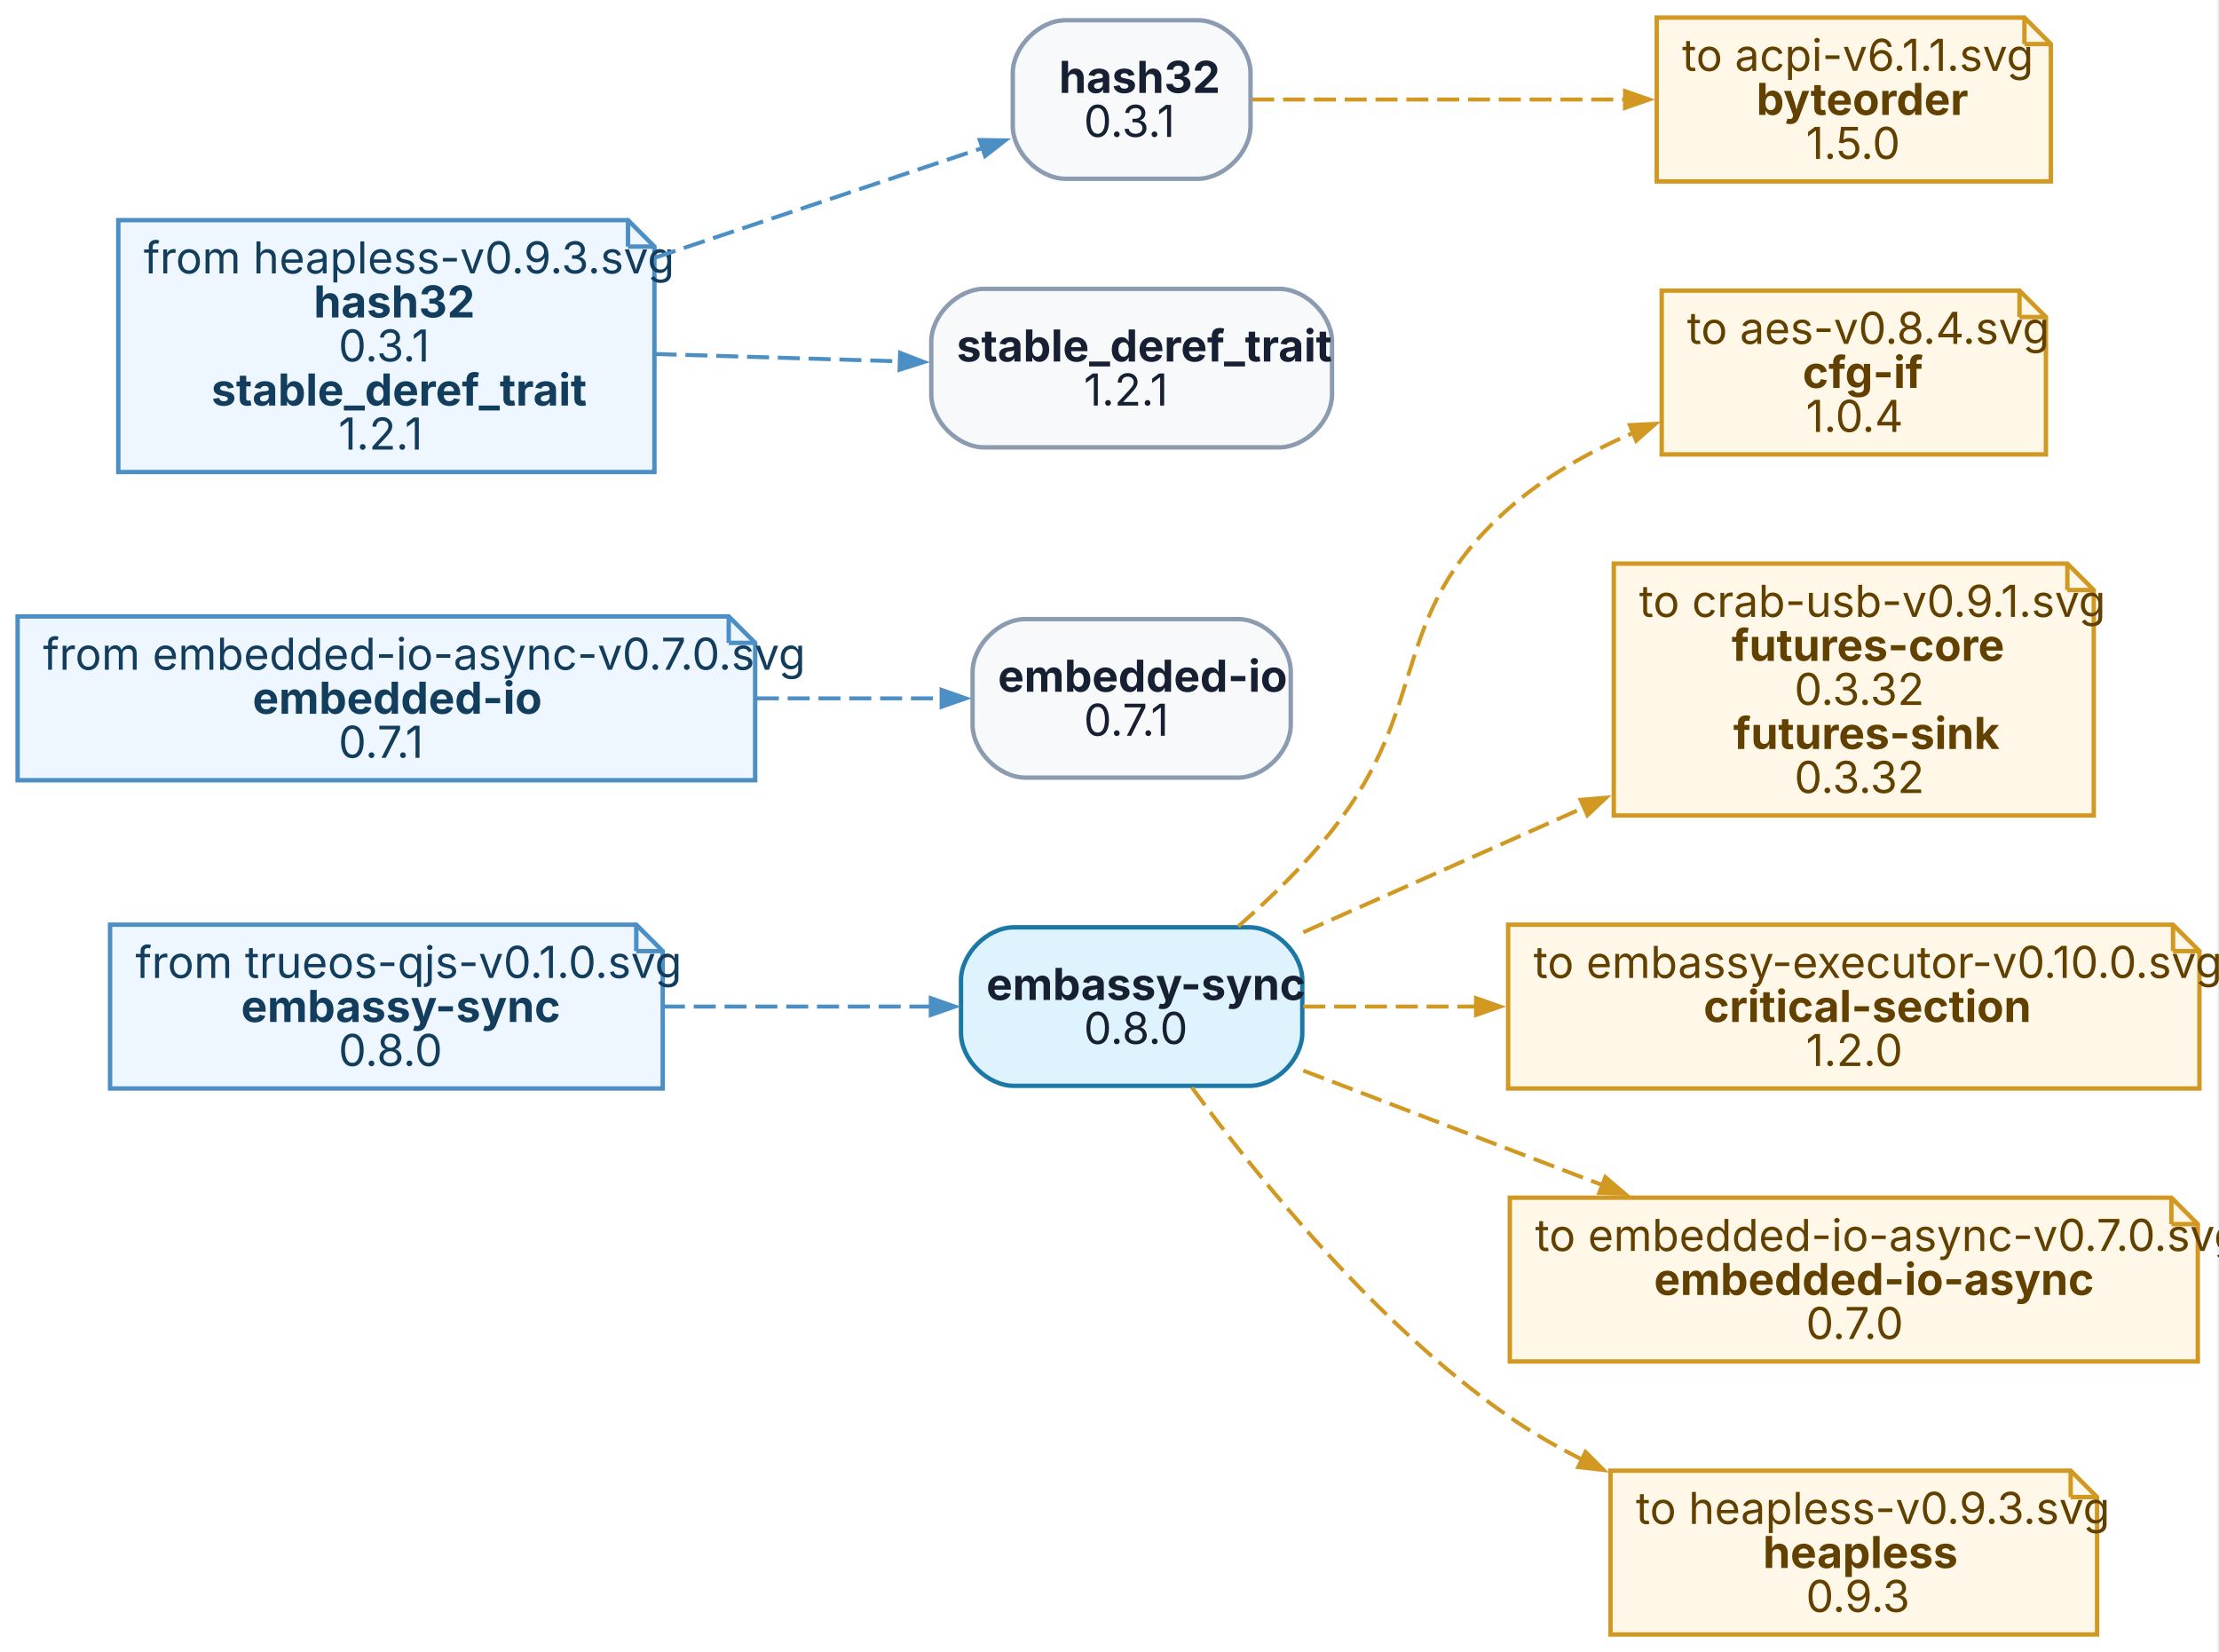
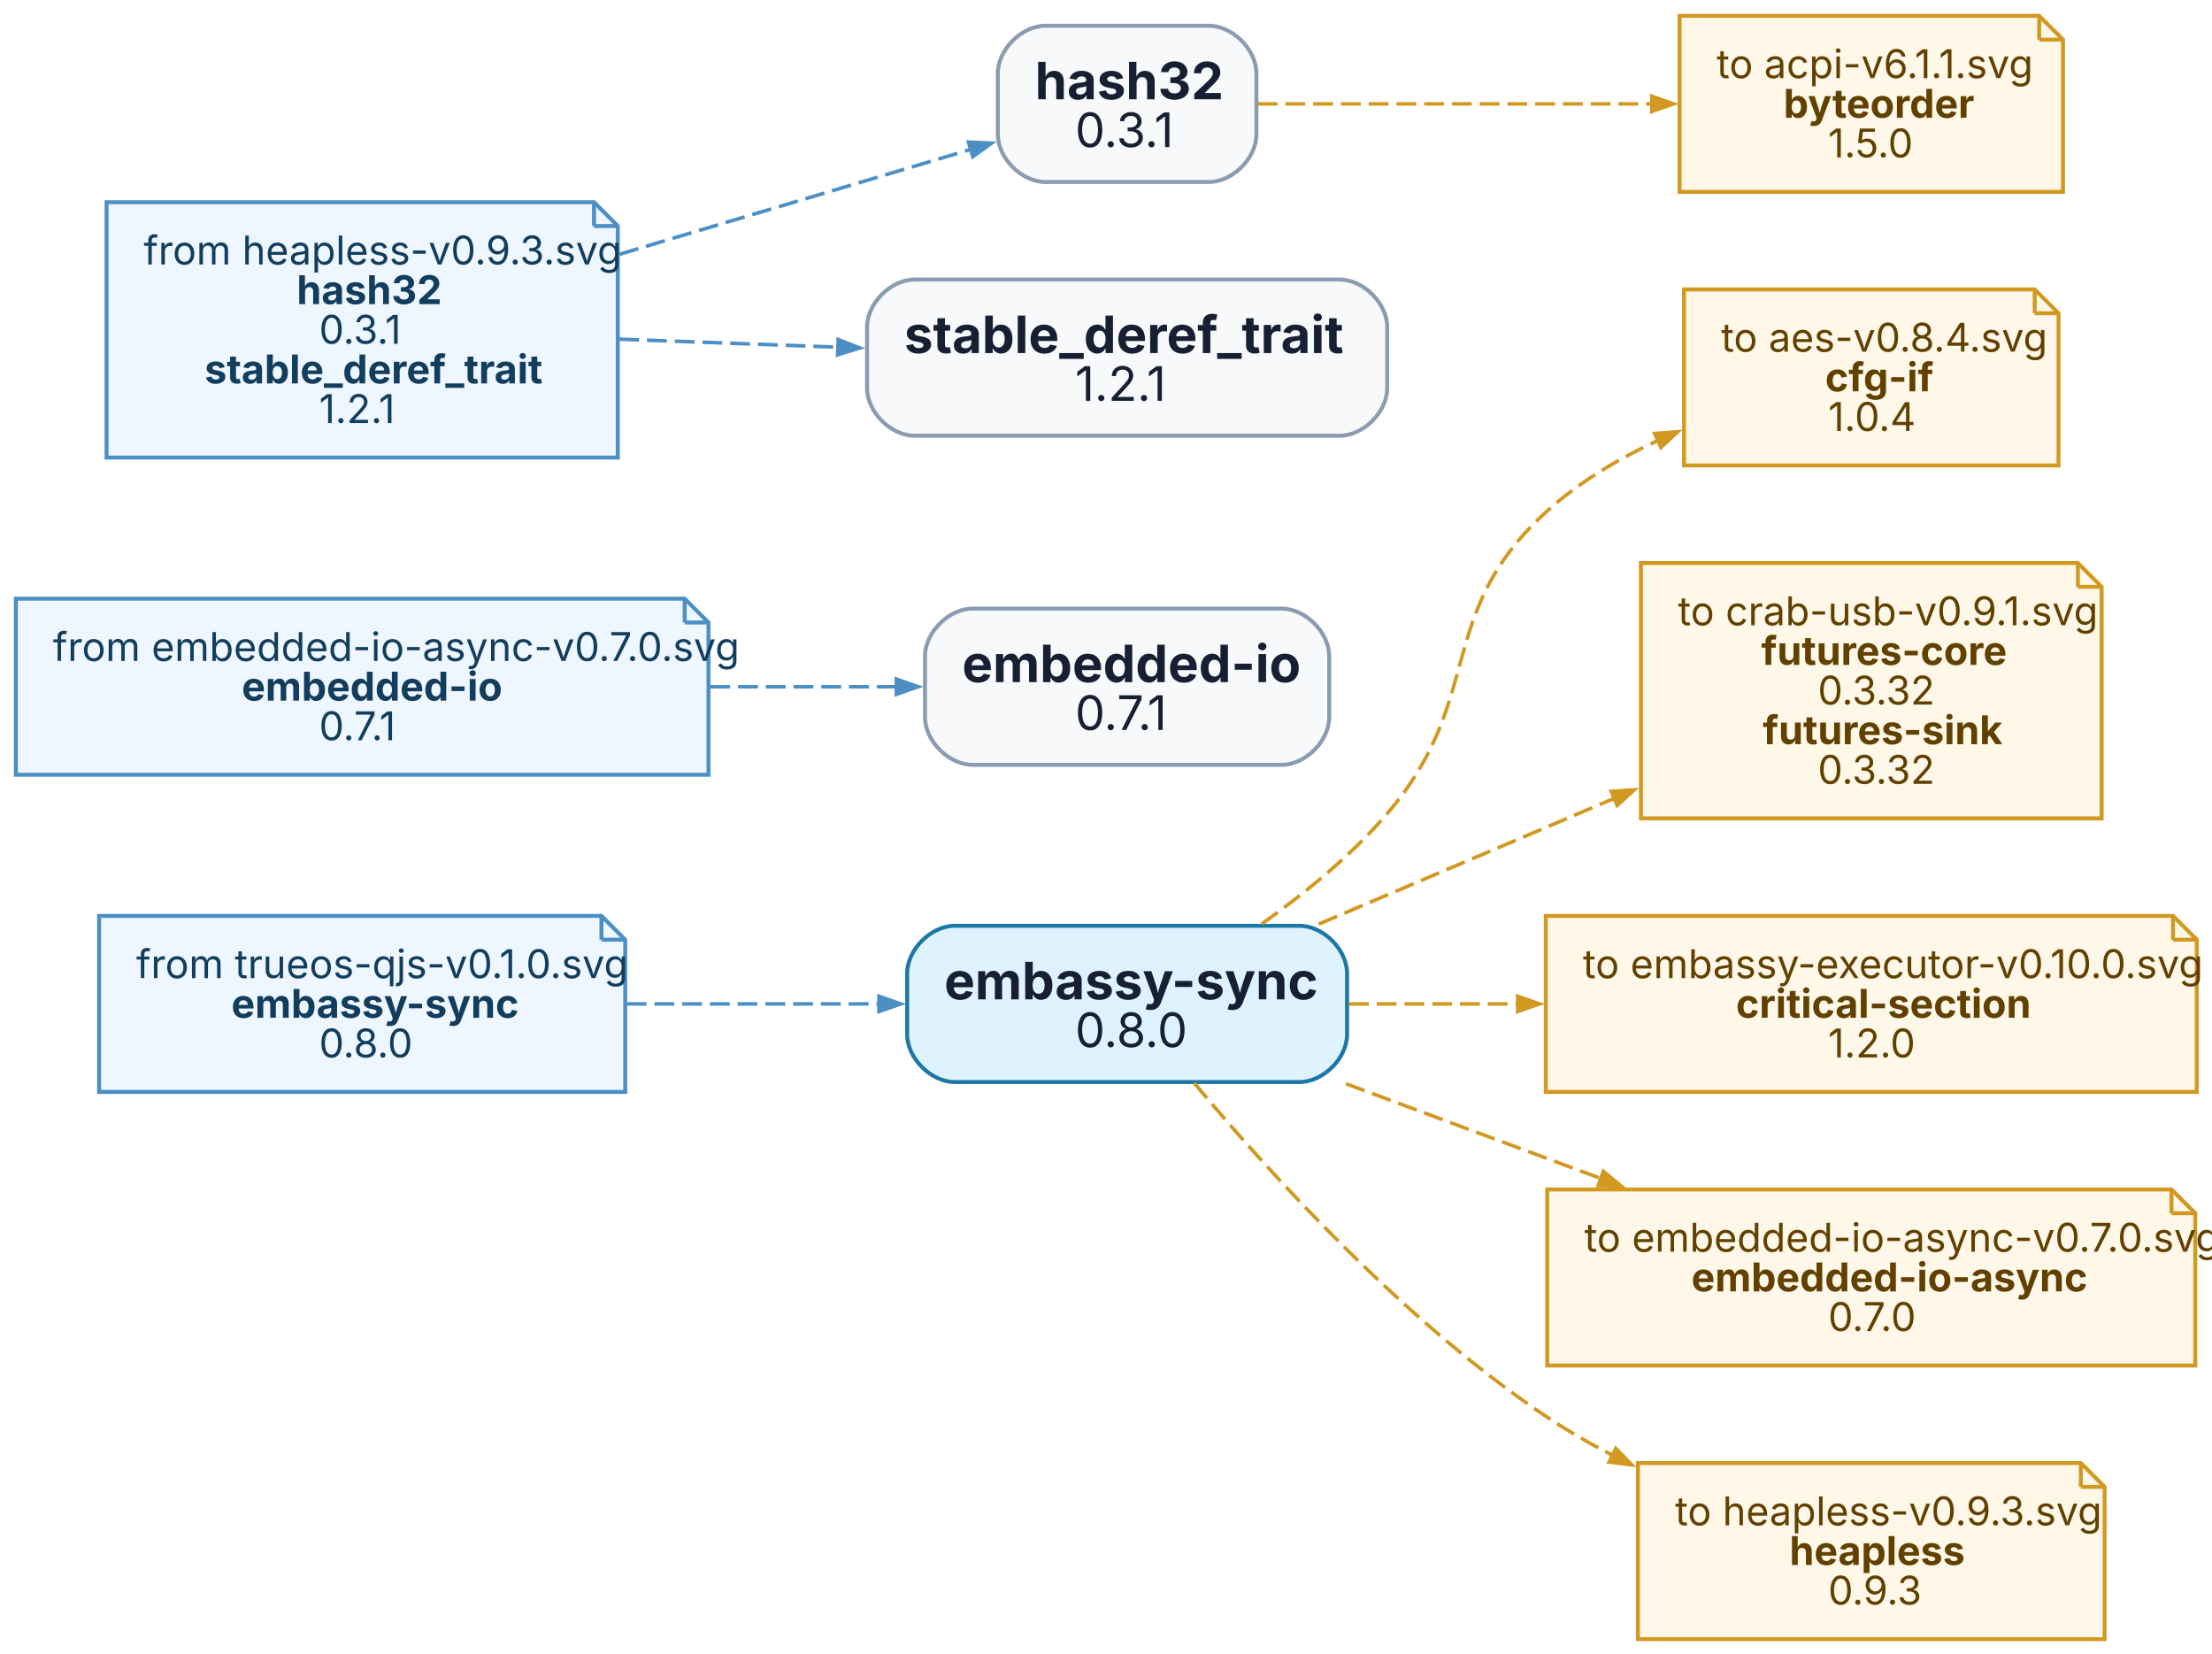
- <svg xmlns="http://www.w3.org/2000/svg" width="504pt" height="375pt" viewBox="0.00 0.00 504.00 375.00">
-   <g id="graph0" class="graph" transform="scale(1 1) rotate(0) translate(4 371.2)">
-     <polygon fill="white" stroke="none" points="-4,4 -4,-371.2 499.56,-371.2 499.56,4 -4,4" />
+ <svg xmlns="http://www.w3.org/2000/svg" width="558pt" height="417pt" viewBox="0.00 0.00 558.00 417.00">
+   <g id="graph0" class="graph" transform="scale(1 1) rotate(0) translate(4 413.4)">
+     <polygon fill="white" stroke="none" points="-4,4 -4,-413.4 554.16,-413.4 554.16,4 -4,4" />
    <g id="node1" class="node">
-       <path fill="#dff3ff" stroke="#1b78a6" d="M279.79,-160.6C279.79,-160.6 226.27,-160.6 226.27,-160.6 220.27,-160.6 214.27,-154.6 214.27,-148.6 214.27,-148.6 214.27,-136.6 214.27,-136.6 214.27,-130.6 220.27,-124.6 226.27,-124.6 226.27,-124.6 279.79,-124.6 279.79,-124.6 285.79,-124.6 291.79,-130.6 291.79,-136.6 291.79,-136.6 291.79,-148.6 291.79,-148.6 291.79,-154.6 285.79,-160.6 279.79,-160.6" />
-       <text xml:space="preserve" text-anchor="start" x="220.03" y="-144.1" font-family="Inter,Arial" font-weight="bold" font-size="10.00" fill="#172033">embassy-sync</text>
-       <text xml:space="preserve" text-anchor="start" x="242.16" y="-134.1" font-family="Inter,Arial" font-size="10.00" fill="#172033">0.8.0</text>
+       <path fill="#dff3ff" stroke="#1b78a6" d="M323.81,-179.9C323.81,-179.9 236.84,-179.9 236.84,-179.9 230.84,-179.9 224.84,-173.9 224.84,-167.9 224.84,-167.9 224.84,-152.5 224.84,-152.5 224.84,-146.5 230.84,-140.5 236.84,-140.5 236.84,-140.5 323.81,-140.5 323.81,-140.5 329.81,-140.5 335.81,-146.5 335.81,-152.5 335.81,-152.5 335.81,-167.9 335.81,-167.9 335.81,-173.9 329.81,-179.9 323.81,-179.9" />
+       <text xml:space="preserve" text-anchor="start" x="234.2" y="-161.35" font-family="Inter,Arial" font-weight="bold" font-size="13.00" fill="#172033">embassy-sync</text>
+       <text xml:space="preserve" text-anchor="start" x="267.2" y="-149.3" font-family="Inter,Arial" font-size="12.00" fill="#172033">0.8.0</text>
    </g>
    <g id="node6" class="node">
-       <polygon fill="#fff8e8" stroke="#d19922" points="454.69,-305.2 373.42,-305.2 373.42,-268 460.69,-268 460.69,-299.2 454.69,-305.2" />
-       <polyline fill="none" stroke="#d19922" points="454.69,-305.2 454.69,-299.2" />
-       <polyline fill="none" stroke="#d19922" points="460.69,-299.2 454.69,-299.2" />
-       <text xml:space="preserve" text-anchor="start" x="379.18" y="-293.1" font-family="Inter,Arial" font-size="10.00" fill="#614000">to aes-v0.8.4.svg</text>
-       <text xml:space="preserve" text-anchor="start" x="405.43" y="-283.1" font-family="Inter,Arial" font-weight="bold" font-size="10.00" fill="#614000">cfg-if</text>
-       <text xml:space="preserve" text-anchor="start" x="406.18" y="-273.1" font-family="Inter,Arial" font-size="10.00" fill="#614000">1.0.4</text>
+       <polygon fill="#fff8e8" stroke="#d19922" points="509.28,-340.4 420.81,-340.4 420.81,-296 515.28,-296 515.28,-334.4 509.28,-340.4" />
+       <polyline fill="none" stroke="#d19922" points="509.28,-340.4 509.28,-334.4" />
+       <polyline fill="none" stroke="#d19922" points="515.28,-334.4 509.28,-334.4" />
+       <text xml:space="preserve" text-anchor="start" x="430.17" y="-324.7" font-family="Inter,Arial" font-size="10.00" fill="#614000">to aes-v0.8.4.svg</text>
+       <text xml:space="preserve" text-anchor="start" x="456.42" y="-314.7" font-family="Inter,Arial" font-weight="bold" font-size="10.00" fill="#614000">cfg-if</text>
+       <text xml:space="preserve" text-anchor="start" x="457.17" y="-304.7" font-family="Inter,Arial" font-size="10.00" fill="#614000">1.0.4</text>
    </g>
    <g id="edge2" class="edge">
-       <path fill="none" stroke="#d19922" stroke-width="0.9" stroke-dasharray="5,2" d="M277.2,-160.78C284.54,-167.2 292.35,-174.78 298.54,-182.6 321.51,-211.6 310.85,-231.07 338.54,-255.6 346.71,-262.84 356.79,-268.51 366.95,-272.9" />
-       <polygon fill="#d19922" stroke="#d19922" stroke-width="0.9" points="366.18,-274.66 372,-274.95 367.63,-271.1 366.18,-274.66" />
+       <path fill="none" stroke="#d19922" stroke-width="0.9" stroke-dasharray="5,2" d="M314.27,-180.36C325.24,-188.13 336.94,-197.69 345.94,-208.2 370.77,-237.19 357.79,-258.42 385.94,-284.2 394.13,-291.7 404.21,-297.68 414.45,-302.41" />
+       <polygon fill="#d19922" stroke="#d19922" stroke-width="0.9" points="413.42,-304.06 419.23,-304.5 414.97,-300.53 413.42,-304.06" />
    </g>
    <g id="node7" class="node">
-       <polygon fill="#fff8e8" stroke="#d19922" points="465.56,-243.2 362.54,-243.2 362.54,-186 471.56,-186 471.56,-237.2 465.56,-243.2" />
-       <polyline fill="none" stroke="#d19922" points="465.56,-243.2 465.56,-237.2" />
-       <polyline fill="none" stroke="#d19922" points="471.56,-237.2 465.56,-237.2" />
-       <text xml:space="preserve" text-anchor="start" x="368.3" y="-231.1" font-family="Inter,Arial" font-size="10.00" fill="#614000">to crab-usb-v0.9.1.svg</text>
-       <text xml:space="preserve" text-anchor="start" x="389.3" y="-221.1" font-family="Inter,Arial" font-weight="bold" font-size="10.00" fill="#614000">futures-core</text>
-       <text xml:space="preserve" text-anchor="start" x="403.55" y="-211.1" font-family="Inter,Arial" font-size="10.00" fill="#614000">0.3.32</text>
-       <text xml:space="preserve" text-anchor="start" x="389.68" y="-201.1" font-family="Inter,Arial" font-weight="bold" font-size="10.00" fill="#614000">futures-sink</text>
-       <text xml:space="preserve" text-anchor="start" x="403.55" y="-191.1" font-family="Inter,Arial" font-size="10.00" fill="#614000">0.3.32</text>
+       <polygon fill="#fff8e8" stroke="#d19922" points="520.16,-271.4 409.94,-271.4 409.94,-207 526.16,-207 526.16,-265.4 520.16,-271.4" />
+       <polyline fill="none" stroke="#d19922" points="520.16,-271.4 520.16,-265.4" />
+       <polyline fill="none" stroke="#d19922" points="526.16,-265.4 520.16,-265.4" />
+       <text xml:space="preserve" text-anchor="start" x="419.3" y="-255.7" font-family="Inter,Arial" font-size="10.00" fill="#614000">to crab-usb-v0.9.1.svg</text>
+       <text xml:space="preserve" text-anchor="start" x="440.3" y="-245.7" font-family="Inter,Arial" font-weight="bold" font-size="10.00" fill="#614000">futures-core</text>
+       <text xml:space="preserve" text-anchor="start" x="454.55" y="-235.7" font-family="Inter,Arial" font-size="10.00" fill="#614000">0.3.32</text>
+       <text xml:space="preserve" text-anchor="start" x="440.67" y="-225.7" font-family="Inter,Arial" font-weight="bold" font-size="10.00" fill="#614000">futures-sink</text>
+       <text xml:space="preserve" text-anchor="start" x="454.55" y="-215.7" font-family="Inter,Arial" font-size="10.00" fill="#614000">0.3.32</text>
    </g>
    <g id="edge3" class="edge">
-       <path fill="none" stroke="#d19922" stroke-width="0.9" stroke-dasharray="5,2" d="M292.02,-159.48C311,-167.92 334.42,-178.33 355.79,-187.82" />
-       <polygon fill="#d19922" stroke="#d19922" stroke-width="0.9" points="354.99,-189.57 360.8,-190.05 356.56,-186.05 354.99,-189.57" />
+       <path fill="none" stroke="#d19922" stroke-width="0.9" stroke-dasharray="5,2" d="M328.68,-180.34C351.36,-189.99 378.87,-201.69 403.36,-212.11" />
+       <polygon fill="#d19922" stroke="#d19922" stroke-width="0.9" points="402.45,-213.81 408.26,-214.19 403.95,-210.27 402.45,-213.81" />
    </g>
    <g id="node8" class="node">
-       <polygon fill="#fff8e8" stroke="#d19922" points="489.56,-161.2 338.54,-161.2 338.54,-124 495.56,-124 495.56,-155.2 489.56,-161.2" />
-       <polyline fill="none" stroke="#d19922" points="489.56,-161.2 489.56,-155.2" />
-       <polyline fill="none" stroke="#d19922" points="495.56,-155.2 489.56,-155.2" />
-       <text xml:space="preserve" text-anchor="start" x="344.3" y="-149.1" font-family="Inter,Arial" font-size="10.00" fill="#614000">to embassy-executor-v0.10.0.svg</text>
-       <text xml:space="preserve" text-anchor="start" x="382.93" y="-139.1" font-family="Inter,Arial" font-weight="bold" font-size="10.00" fill="#614000">critical-section</text>
-       <text xml:space="preserve" text-anchor="start" x="406.18" y="-129.1" font-family="Inter,Arial" font-size="10.00" fill="#614000">1.2.0</text>
+       <polygon fill="#fff8e8" stroke="#d19922" points="544.16,-182.4 385.94,-182.4 385.94,-138 550.16,-138 550.16,-176.4 544.16,-182.4" />
+       <polyline fill="none" stroke="#d19922" points="544.16,-182.4 544.16,-176.4" />
+       <polyline fill="none" stroke="#d19922" points="550.16,-176.4 544.16,-176.4" />
+       <text xml:space="preserve" text-anchor="start" x="395.3" y="-166.7" font-family="Inter,Arial" font-size="10.00" fill="#614000">to embassy-executor-v0.10.0.svg</text>
+       <text xml:space="preserve" text-anchor="start" x="433.92" y="-156.7" font-family="Inter,Arial" font-weight="bold" font-size="10.00" fill="#614000">critical-section</text>
+       <text xml:space="preserve" text-anchor="start" x="457.17" y="-146.7" font-family="Inter,Arial" font-size="10.00" fill="#614000">1.2.0</text>
    </g>
    <g id="edge4" class="edge">
-       <path fill="none" stroke="#d19922" stroke-width="0.9" stroke-dasharray="5,2" d="M292.02,-142.6C303.91,-142.6 317.55,-142.6 331.34,-142.6" />
-       <polygon fill="#d19922" stroke="#d19922" stroke-width="0.9" points="331.24,-144.53 336.74,-142.6 331.24,-140.68 331.24,-144.53" />
+       <path fill="none" stroke="#d19922" stroke-width="0.9" stroke-dasharray="5,2" d="M336.3,-160.2C349.75,-160.2 364.48,-160.2 379.05,-160.2" />
+       <polygon fill="#d19922" stroke="#d19922" stroke-width="0.9" points="378.86,-162.13 384.36,-160.2 378.86,-158.28 378.86,-162.13" />
    </g>
    <g id="node9" class="node">
-       <polygon fill="#fff8e8" stroke="#d19922" points="489.19,-99.2 338.92,-99.2 338.92,-62 495.19,-62 495.19,-93.2 489.19,-99.2" />
-       <polyline fill="none" stroke="#d19922" points="489.19,-99.2 489.19,-93.2" />
-       <polyline fill="none" stroke="#d19922" points="495.19,-93.2 489.19,-93.2" />
-       <text xml:space="preserve" text-anchor="start" x="344.68" y="-87.1" font-family="Inter,Arial" font-size="10.00" fill="#614000">to embedded-io-async-v0.7.0.svg</text>
-       <text xml:space="preserve" text-anchor="start" x="371.68" y="-77.1" font-family="Inter,Arial" font-weight="bold" font-size="10.00" fill="#614000">embedded-io-async</text>
-       <text xml:space="preserve" text-anchor="start" x="406.18" y="-67.1" font-family="Inter,Arial" font-size="10.00" fill="#614000">0.7.0</text>
+       <polygon fill="#fff8e8" stroke="#d19922" points="543.78,-113.4 386.31,-113.4 386.31,-69 549.78,-69 549.78,-107.4 543.78,-113.4" />
+       <polyline fill="none" stroke="#d19922" points="543.78,-113.4 543.78,-107.4" />
+       <polyline fill="none" stroke="#d19922" points="549.78,-107.4 543.78,-107.4" />
+       <text xml:space="preserve" text-anchor="start" x="395.67" y="-97.7" font-family="Inter,Arial" font-size="10.00" fill="#614000">to embedded-io-async-v0.7.0.svg</text>
+       <text xml:space="preserve" text-anchor="start" x="422.67" y="-87.7" font-family="Inter,Arial" font-weight="bold" font-size="10.00" fill="#614000">embedded-io-async</text>
+       <text xml:space="preserve" text-anchor="start" x="457.17" y="-77.7" font-family="Inter,Arial" font-size="10.00" fill="#614000">0.7.0</text>
    </g>
    <g id="edge5" class="edge">
-       <path fill="none" stroke="#d19922" stroke-width="0.9" stroke-dasharray="5,2" d="M292.02,-128.06C312.28,-120.31 337.6,-110.62 360.07,-102.02" />
-       <polygon fill="#d19922" stroke="#d19922" stroke-width="0.9" points="360.61,-103.88 365.05,-100.11 359.23,-100.28 360.61,-103.88" />
+       <path fill="none" stroke="#d19922" stroke-width="0.9" stroke-dasharray="5,2" d="M335.55,-140.06C355.72,-132.56 378.85,-123.97 400.03,-116.1" />
+       <polygon fill="#d19922" stroke="#d19922" stroke-width="0.9" points="400.48,-117.99 404.97,-114.26 399.14,-114.38 400.48,-117.99" />
    </g>
    <g id="node10" class="node">
-       <polygon fill="#fff8e8" stroke="#d19922" points="466.31,-37.2 361.79,-37.2 361.79,0 472.31,0 472.31,-31.2 466.31,-37.2" />
-       <polyline fill="none" stroke="#d19922" points="466.31,-37.2 466.31,-31.2" />
-       <polyline fill="none" stroke="#d19922" points="472.31,-31.2 466.31,-31.2" />
-       <text xml:space="preserve" text-anchor="start" x="367.55" y="-25.1" font-family="Inter,Arial" font-size="10.00" fill="#614000">to heapless-v0.9.3.svg</text>
-       <text xml:space="preserve" text-anchor="start" x="396.43" y="-15.1" font-family="Inter,Arial" font-weight="bold" font-size="10.00" fill="#614000">heapless</text>
-       <text xml:space="preserve" text-anchor="start" x="406.18" y="-5.1" font-family="Inter,Arial" font-size="10.00" fill="#614000">0.9.3</text>
+       <polygon fill="#fff8e8" stroke="#d19922" points="520.91,-44.4 409.19,-44.4 409.19,0 526.91,0 526.91,-38.4 520.91,-44.4" />
+       <polyline fill="none" stroke="#d19922" points="520.91,-44.4 520.91,-38.4" />
+       <polyline fill="none" stroke="#d19922" points="526.91,-38.4 520.91,-38.4" />
+       <text xml:space="preserve" text-anchor="start" x="418.55" y="-28.7" font-family="Inter,Arial" font-size="10.00" fill="#614000">to heapless-v0.9.3.svg</text>
+       <text xml:space="preserve" text-anchor="start" x="447.42" y="-18.7" font-family="Inter,Arial" font-weight="bold" font-size="10.00" fill="#614000">heapless</text>
+       <text xml:space="preserve" text-anchor="start" x="457.17" y="-8.7" font-family="Inter,Arial" font-size="10.00" fill="#614000">0.9.3</text>
    </g>
    <g id="edge6" class="edge">
-       <path fill="none" stroke="#d19922" stroke-width="0.9" stroke-dasharray="5,2" d="M266.72,-124.23C281.77,-103.62 308.61,-70.38 338.54,-49.6 343.81,-45.94 349.57,-42.62 355.5,-39.64" />
-       <polygon fill="#d19922" stroke="#d19922" stroke-width="0.9" points="356.13,-41.47 360.24,-37.35 354.45,-38 356.13,-41.47" />
+       <path fill="none" stroke="#d19922" stroke-width="0.9" stroke-dasharray="5,2" d="M297.24,-140.26C316.31,-117.44 350.18,-80.13 385.94,-56.2 391.27,-52.63 397.03,-49.32 402.95,-46.28" />
+       <polygon fill="#d19922" stroke="#d19922" stroke-width="0.9" points="403.61,-48.1 407.68,-43.93 401.9,-44.65 403.61,-48.1" />
    </g>
    <g id="node2" class="node">
-       <path fill="#f7f9fb" stroke="#8b9bb0" d="M277.17,-230.6C277.17,-230.6 228.9,-230.6 228.9,-230.6 222.9,-230.6 216.9,-224.6 216.9,-218.6 216.9,-218.6 216.9,-206.6 216.9,-206.6 216.9,-200.6 222.9,-194.6 228.9,-194.6 228.9,-194.6 277.17,-194.6 277.17,-194.6 283.17,-194.6 289.17,-200.6 289.17,-206.6 289.17,-206.6 289.17,-218.6 289.17,-218.6 289.17,-224.6 283.17,-230.6 277.17,-230.6" />
-       <text xml:space="preserve" text-anchor="start" x="222.66" y="-214.1" font-family="Inter,Arial" font-weight="bold" font-size="10.00" fill="#172033">embedded-io</text>
-       <text xml:space="preserve" text-anchor="start" x="242.16" y="-204.1" font-family="Inter,Arial" font-size="10.00" fill="#172033">0.7.1</text>
+       <path fill="#f7f9fb" stroke="#8b9bb0" d="M319.31,-259.9C319.31,-259.9 241.34,-259.9 241.34,-259.9 235.34,-259.9 229.34,-253.9 229.34,-247.9 229.34,-247.9 229.34,-232.5 229.34,-232.5 229.34,-226.5 235.34,-220.5 241.34,-220.5 241.34,-220.5 319.31,-220.5 319.31,-220.5 325.31,-220.5 331.31,-226.5 331.31,-232.5 331.31,-232.5 331.31,-247.9 331.31,-247.9 331.31,-253.9 325.31,-259.9 319.31,-259.9" />
+       <text xml:space="preserve" text-anchor="start" x="238.7" y="-241.35" font-family="Inter,Arial" font-weight="bold" font-size="13.00" fill="#172033">embedded-io</text>
+       <text xml:space="preserve" text-anchor="start" x="267.2" y="-229.3" font-family="Inter,Arial" font-size="12.00" fill="#172033">0.7.1</text>
    </g>
    <g id="node3" class="node">
-       <path fill="#f7f9fb" stroke="#8b9bb0" d="M268.03,-366.6C268.03,-366.6 238.03,-366.6 238.03,-366.6 232.03,-366.6 226.03,-360.6 226.03,-354.6 226.03,-354.6 226.03,-342.6 226.03,-342.6 226.03,-336.6 232.03,-330.6 238.03,-330.6 238.03,-330.6 268.03,-330.6 268.03,-330.6 274.03,-330.6 280.03,-336.6 280.03,-342.6 280.03,-342.6 280.03,-354.6 280.03,-354.6 280.03,-360.6 274.03,-366.6 268.03,-366.6" />
-       <text xml:space="preserve" text-anchor="start" x="236.53" y="-350.1" font-family="Inter,Arial" font-weight="bold" font-size="10.00" fill="#172033">hash32</text>
-       <text xml:space="preserve" text-anchor="start" x="242.16" y="-340.1" font-family="Inter,Arial" font-size="10.00" fill="#172033">0.3.1</text>
+       <path fill="#f7f9fb" stroke="#8b9bb0" d="M300.94,-406.9C300.94,-406.9 259.72,-406.9 259.72,-406.9 253.72,-406.9 247.72,-400.9 247.72,-394.9 247.72,-394.9 247.72,-379.5 247.72,-379.5 247.72,-373.5 253.72,-367.5 259.72,-367.5 259.72,-367.5 300.94,-367.5 300.94,-367.5 306.94,-367.5 312.94,-373.5 312.94,-379.5 312.94,-379.5 312.94,-394.9 312.94,-394.9 312.94,-400.9 306.94,-406.9 300.94,-406.9" />
+       <text xml:space="preserve" text-anchor="start" x="257.08" y="-388.35" font-family="Inter,Arial" font-weight="bold" font-size="13.00" fill="#172033">hash32</text>
+       <text xml:space="preserve" text-anchor="start" x="267.2" y="-376.3" font-family="Inter,Arial" font-size="12.00" fill="#172033">0.3.1</text>
    </g>
    <g id="node5" class="node">
-       <polygon fill="#fff8e8" stroke="#d19922" points="455.81,-367.2 372.29,-367.2 372.29,-330 461.81,-330 461.81,-361.2 455.81,-367.2" />
-       <polyline fill="none" stroke="#d19922" points="455.81,-367.2 455.81,-361.2" />
-       <polyline fill="none" stroke="#d19922" points="461.81,-361.2 455.81,-361.2" />
-       <text xml:space="preserve" text-anchor="start" x="378.05" y="-355.1" font-family="Inter,Arial" font-size="10.00" fill="#614000">to acpi-v6.1.1.svg</text>
-       <text xml:space="preserve" text-anchor="start" x="394.93" y="-345.1" font-family="Inter,Arial" font-weight="bold" font-size="10.00" fill="#614000">byteorder</text>
-       <text xml:space="preserve" text-anchor="start" x="406.18" y="-335.1" font-family="Inter,Arial" font-size="10.00" fill="#614000">1.5.0</text>
+       <polygon fill="#fff8e8" stroke="#d19922" points="510.41,-409.4 419.69,-409.4 419.69,-365 516.41,-365 516.41,-403.4 510.41,-409.4" />
+       <polyline fill="none" stroke="#d19922" points="510.41,-409.4 510.41,-403.4" />
+       <polyline fill="none" stroke="#d19922" points="516.41,-403.4 510.41,-403.4" />
+       <text xml:space="preserve" text-anchor="start" x="429.05" y="-393.7" font-family="Inter,Arial" font-size="10.00" fill="#614000">to acpi-v6.1.1.svg</text>
+       <text xml:space="preserve" text-anchor="start" x="445.92" y="-383.7" font-family="Inter,Arial" font-weight="bold" font-size="10.00" fill="#614000">byteorder</text>
+       <text xml:space="preserve" text-anchor="start" x="457.17" y="-373.7" font-family="Inter,Arial" font-size="10.00" fill="#614000">1.5.0</text>
    </g>
    <g id="edge1" class="edge">
-       <path fill="none" stroke="#d19922" stroke-width="0.9" stroke-dasharray="5,2" d="M280.42,-348.6C303.33,-348.6 337.16,-348.6 365.29,-348.6" />
-       <polygon fill="#d19922" stroke="#d19922" stroke-width="0.9" points="365.08,-350.53 370.58,-348.6 365.08,-346.68 365.08,-350.53" />
+       <path fill="none" stroke="#d19922" stroke-width="0.9" stroke-dasharray="5,2" d="M313.26,-387.2C340.56,-387.2 380.45,-387.2 412.76,-387.2" />
+       <polygon fill="#d19922" stroke="#d19922" stroke-width="0.9" points="412.67,-389.13 418.17,-387.2 412.67,-385.28 412.67,-389.13" />
    </g>
    <g id="node4" class="node">
-       <path fill="#f7f9fb" stroke="#8b9bb0" d="M286.54,-305.6C286.54,-305.6 219.52,-305.6 219.52,-305.6 213.52,-305.6 207.52,-299.6 207.52,-293.6 207.52,-293.6 207.52,-281.6 207.52,-281.6 207.52,-275.6 213.52,-269.6 219.52,-269.6 219.52,-269.6 286.54,-269.6 286.54,-269.6 292.54,-269.6 298.54,-275.6 298.54,-281.6 298.54,-281.6 298.54,-293.6 298.54,-293.6 298.54,-299.6 292.54,-305.6 286.54,-305.6" />
-       <text xml:space="preserve" text-anchor="start" x="213.28" y="-289.1" font-family="Inter,Arial" font-weight="bold" font-size="10.00" fill="#172033">stable_deref_trait</text>
-       <text xml:space="preserve" text-anchor="start" x="242.16" y="-279.1" font-family="Inter,Arial" font-size="10.00" fill="#172033">1.2.1</text>
+       <path fill="#f7f9fb" stroke="#8b9bb0" d="M333.94,-342.9C333.94,-342.9 226.72,-342.9 226.72,-342.9 220.72,-342.9 214.72,-336.9 214.72,-330.9 214.72,-330.9 214.72,-315.5 214.72,-315.5 214.72,-309.5 220.72,-303.5 226.72,-303.5 226.72,-303.5 333.94,-303.5 333.94,-303.5 339.94,-303.5 345.94,-309.5 345.94,-315.5 345.94,-315.5 345.94,-330.9 345.94,-330.9 345.94,-336.9 339.94,-342.9 333.94,-342.9" />
+       <text xml:space="preserve" text-anchor="start" x="224.08" y="-324.35" font-family="Inter,Arial" font-weight="bold" font-size="13.00" fill="#172033">stable_deref_trait</text>
+       <text xml:space="preserve" text-anchor="start" x="267.2" y="-312.3" font-family="Inter,Arial" font-size="12.00" fill="#172033">1.2.1</text>
    </g>
    <g id="node11" class="node">
-       <polygon fill="#eef6ff" stroke="#4b8fc5" points="161.52,-231.2 0,-231.2 0,-194 167.52,-194 167.52,-225.2 161.52,-231.2" />
-       <polyline fill="none" stroke="#4b8fc5" points="161.52,-231.2 161.52,-225.2" />
-       <polyline fill="none" stroke="#4b8fc5" points="167.52,-225.2 161.52,-225.2" />
-       <text xml:space="preserve" text-anchor="start" x="5.76" y="-219.1" font-family="Inter,Arial" font-size="10.00" fill="#123d5c">from embedded-io-async-v0.7.0.svg</text>
-       <text xml:space="preserve" text-anchor="start" x="53.38" y="-209.1" font-family="Inter,Arial" font-weight="bold" font-size="10.00" fill="#123d5c">embedded-io</text>
-       <text xml:space="preserve" text-anchor="start" x="72.88" y="-199.1" font-family="Inter,Arial" font-size="10.00" fill="#123d5c">0.7.1</text>
+       <polygon fill="#eef6ff" stroke="#4b8fc5" points="168.72,-262.4 0,-262.4 0,-218 174.72,-218 174.72,-256.4 168.72,-262.4" />
+       <polyline fill="none" stroke="#4b8fc5" points="168.72,-262.4 168.72,-256.4" />
+       <polyline fill="none" stroke="#4b8fc5" points="174.72,-256.4 168.72,-256.4" />
+       <text xml:space="preserve" text-anchor="start" x="9.36" y="-246.7" font-family="Inter,Arial" font-size="10.00" fill="#123d5c">from embedded-io-async-v0.7.0.svg</text>
+       <text xml:space="preserve" text-anchor="start" x="56.99" y="-236.7" font-family="Inter,Arial" font-weight="bold" font-size="10.00" fill="#123d5c">embedded-io</text>
+       <text xml:space="preserve" text-anchor="start" x="76.49" y="-226.7" font-family="Inter,Arial" font-size="10.00" fill="#123d5c">0.7.1</text>
    </g>
    <g id="edge7" class="edge">
-       <path fill="none" stroke="#4b8fc5" stroke-width="0.9" stroke-dasharray="5,2" d="M167.9,-212.6C182.57,-212.6 197.25,-212.6 210.15,-212.6" />
-       <polygon fill="#4b8fc5" stroke="#4b8fc5" stroke-width="0.9" points="209.86,-214.53 215.36,-212.6 209.86,-210.68 209.86,-214.53" />
+       <path fill="none" stroke="#4b8fc5" stroke-width="0.9" stroke-dasharray="5,2" d="M175.18,-240.2C191.16,-240.2 207.47,-240.2 222.29,-240.2" />
+       <polygon fill="#4b8fc5" stroke="#4b8fc5" stroke-width="0.9" points="222.12,-242.13 227.62,-240.2 222.12,-238.28 222.12,-242.13" />
    </g>
    <g id="node12" class="node">
-       <polygon fill="#eef6ff" stroke="#4b8fc5" points="138.64,-321.2 22.87,-321.2 22.87,-264 144.64,-264 144.64,-315.2 138.64,-321.2" />
-       <polyline fill="none" stroke="#4b8fc5" points="138.64,-321.2 138.64,-315.2" />
-       <polyline fill="none" stroke="#4b8fc5" points="144.64,-315.2 138.64,-315.2" />
-       <text xml:space="preserve" text-anchor="start" x="28.63" y="-309.1" font-family="Inter,Arial" font-size="10.00" fill="#123d5c">from heapless-v0.9.3.svg</text>
-       <text xml:space="preserve" text-anchor="start" x="67.26" y="-299.1" font-family="Inter,Arial" font-weight="bold" font-size="10.00" fill="#123d5c">hash32</text>
-       <text xml:space="preserve" text-anchor="start" x="72.88" y="-289.1" font-family="Inter,Arial" font-size="10.00" fill="#123d5c">0.3.1</text>
-       <text xml:space="preserve" text-anchor="start" x="44.01" y="-279.1" font-family="Inter,Arial" font-weight="bold" font-size="10.00" fill="#123d5c">stable_deref_trait</text>
-       <text xml:space="preserve" text-anchor="start" x="72.88" y="-269.1" font-family="Inter,Arial" font-size="10.00" fill="#123d5c">1.2.1</text>
+       <polygon fill="#eef6ff" stroke="#4b8fc5" points="145.85,-362.4 22.88,-362.4 22.88,-298 151.85,-298 151.85,-356.4 145.85,-362.4" />
+       <polyline fill="none" stroke="#4b8fc5" points="145.85,-362.4 145.85,-356.4" />
+       <polyline fill="none" stroke="#4b8fc5" points="151.85,-356.4 145.85,-356.4" />
+       <text xml:space="preserve" text-anchor="start" x="32.24" y="-346.7" font-family="Inter,Arial" font-size="10.00" fill="#123d5c">from heapless-v0.9.3.svg</text>
+       <text xml:space="preserve" text-anchor="start" x="70.86" y="-336.7" font-family="Inter,Arial" font-weight="bold" font-size="10.00" fill="#123d5c">hash32</text>
+       <text xml:space="preserve" text-anchor="start" x="76.49" y="-326.7" font-family="Inter,Arial" font-size="10.00" fill="#123d5c">0.3.1</text>
+       <text xml:space="preserve" text-anchor="start" x="47.61" y="-316.7" font-family="Inter,Arial" font-weight="bold" font-size="10.00" fill="#123d5c">stable_deref_trait</text>
+       <text xml:space="preserve" text-anchor="start" x="76.49" y="-306.7" font-family="Inter,Arial" font-size="10.00" fill="#123d5c">1.2.1</text>
    </g>
    <g id="edge8" class="edge">
-       <path fill="none" stroke="#4b8fc5" stroke-width="0.9" stroke-dasharray="5,2" d="M144.68,-312.66C169.82,-321.08 198.09,-330.54 219.3,-337.64" />
-       <polygon fill="#4b8fc5" stroke="#4b8fc5" stroke-width="0.9" points="218.53,-339.41 224.35,-339.33 219.75,-335.76 218.53,-339.41" />
+       <path fill="none" stroke="#4b8fc5" stroke-width="0.9" stroke-dasharray="5,2" d="M152.22,-349.26C181.7,-358.06 215.73,-368.22 241.15,-375.8" />
+       <polygon fill="#4b8fc5" stroke="#4b8fc5" stroke-width="0.9" points="240.3,-377.56 246.12,-377.29 241.4,-373.87 240.3,-377.56" />
    </g>
    <g id="edge9" class="edge">
-       <path fill="none" stroke="#4b8fc5" stroke-width="0.9" stroke-dasharray="5,2" d="M144.68,-290.81C163.04,-290.26 183.08,-289.66 200.81,-289.13" />
-       <polygon fill="#4b8fc5" stroke="#4b8fc5" stroke-width="0.9" points="200.43,-291.07 205.87,-288.98 200.31,-287.22 200.43,-291.07" />
+       <path fill="none" stroke="#4b8fc5" stroke-width="0.9" stroke-dasharray="5,2" d="M152.22,-327.86C169.98,-327.21 189.4,-326.5 207.59,-325.83" />
+       <polygon fill="#4b8fc5" stroke="#4b8fc5" stroke-width="0.9" points="207.44,-327.76 212.87,-325.64 207.3,-323.91 207.44,-327.76" />
    </g>
    <g id="node13" class="node">
-       <polygon fill="#eef6ff" stroke="#4b8fc5" points="140.52,-161.2 21,-161.2 21,-124 146.52,-124 146.52,-155.2 140.52,-161.2" />
-       <polyline fill="none" stroke="#4b8fc5" points="140.52,-161.2 140.52,-155.2" />
-       <polyline fill="none" stroke="#4b8fc5" points="146.52,-155.2 140.52,-155.2" />
-       <text xml:space="preserve" text-anchor="start" x="26.76" y="-149.1" font-family="Inter,Arial" font-size="10.00" fill="#123d5c">from trueos-qjs-v0.1.0.svg</text>
-       <text xml:space="preserve" text-anchor="start" x="50.76" y="-139.1" font-family="Inter,Arial" font-weight="bold" font-size="10.00" fill="#123d5c">embassy-sync</text>
-       <text xml:space="preserve" text-anchor="start" x="72.88" y="-129.1" font-family="Inter,Arial" font-size="10.00" fill="#123d5c">0.8.0</text>
+       <polygon fill="#eef6ff" stroke="#4b8fc5" points="147.72,-182.4 21,-182.4 21,-138 153.72,-138 153.72,-176.4 147.72,-182.4" />
+       <polyline fill="none" stroke="#4b8fc5" points="147.72,-182.4 147.72,-176.4" />
+       <polyline fill="none" stroke="#4b8fc5" points="153.72,-176.4 147.72,-176.4" />
+       <text xml:space="preserve" text-anchor="start" x="30.36" y="-166.7" font-family="Inter,Arial" font-size="10.00" fill="#123d5c">from trueos-qjs-v0.1.0.svg</text>
+       <text xml:space="preserve" text-anchor="start" x="54.36" y="-156.7" font-family="Inter,Arial" font-weight="bold" font-size="10.00" fill="#123d5c">embassy-sync</text>
+       <text xml:space="preserve" text-anchor="start" x="76.49" y="-146.7" font-family="Inter,Arial" font-size="10.00" fill="#123d5c">0.8.0</text>
    </g>
    <g id="edge10" class="edge">
-       <path fill="none" stroke="#4b8fc5" stroke-width="0.9" stroke-dasharray="5,2" d="M146.57,-142.6C166.79,-142.6 188.85,-142.6 207.54,-142.6" />
-       <polygon fill="#4b8fc5" stroke="#4b8fc5" stroke-width="0.9" points="207.4,-144.53 212.9,-142.6 207.4,-140.68 207.4,-144.53" />
+       <path fill="none" stroke="#4b8fc5" stroke-width="0.9" stroke-dasharray="5,2" d="M154.08,-160.2C174.73,-160.2 197.44,-160.2 217.78,-160.2" />
+       <polygon fill="#4b8fc5" stroke="#4b8fc5" stroke-width="0.9" points="217.73,-162.13 223.23,-160.2 217.73,-158.28 217.73,-162.13" />
    </g>
  </g>
</svg>
